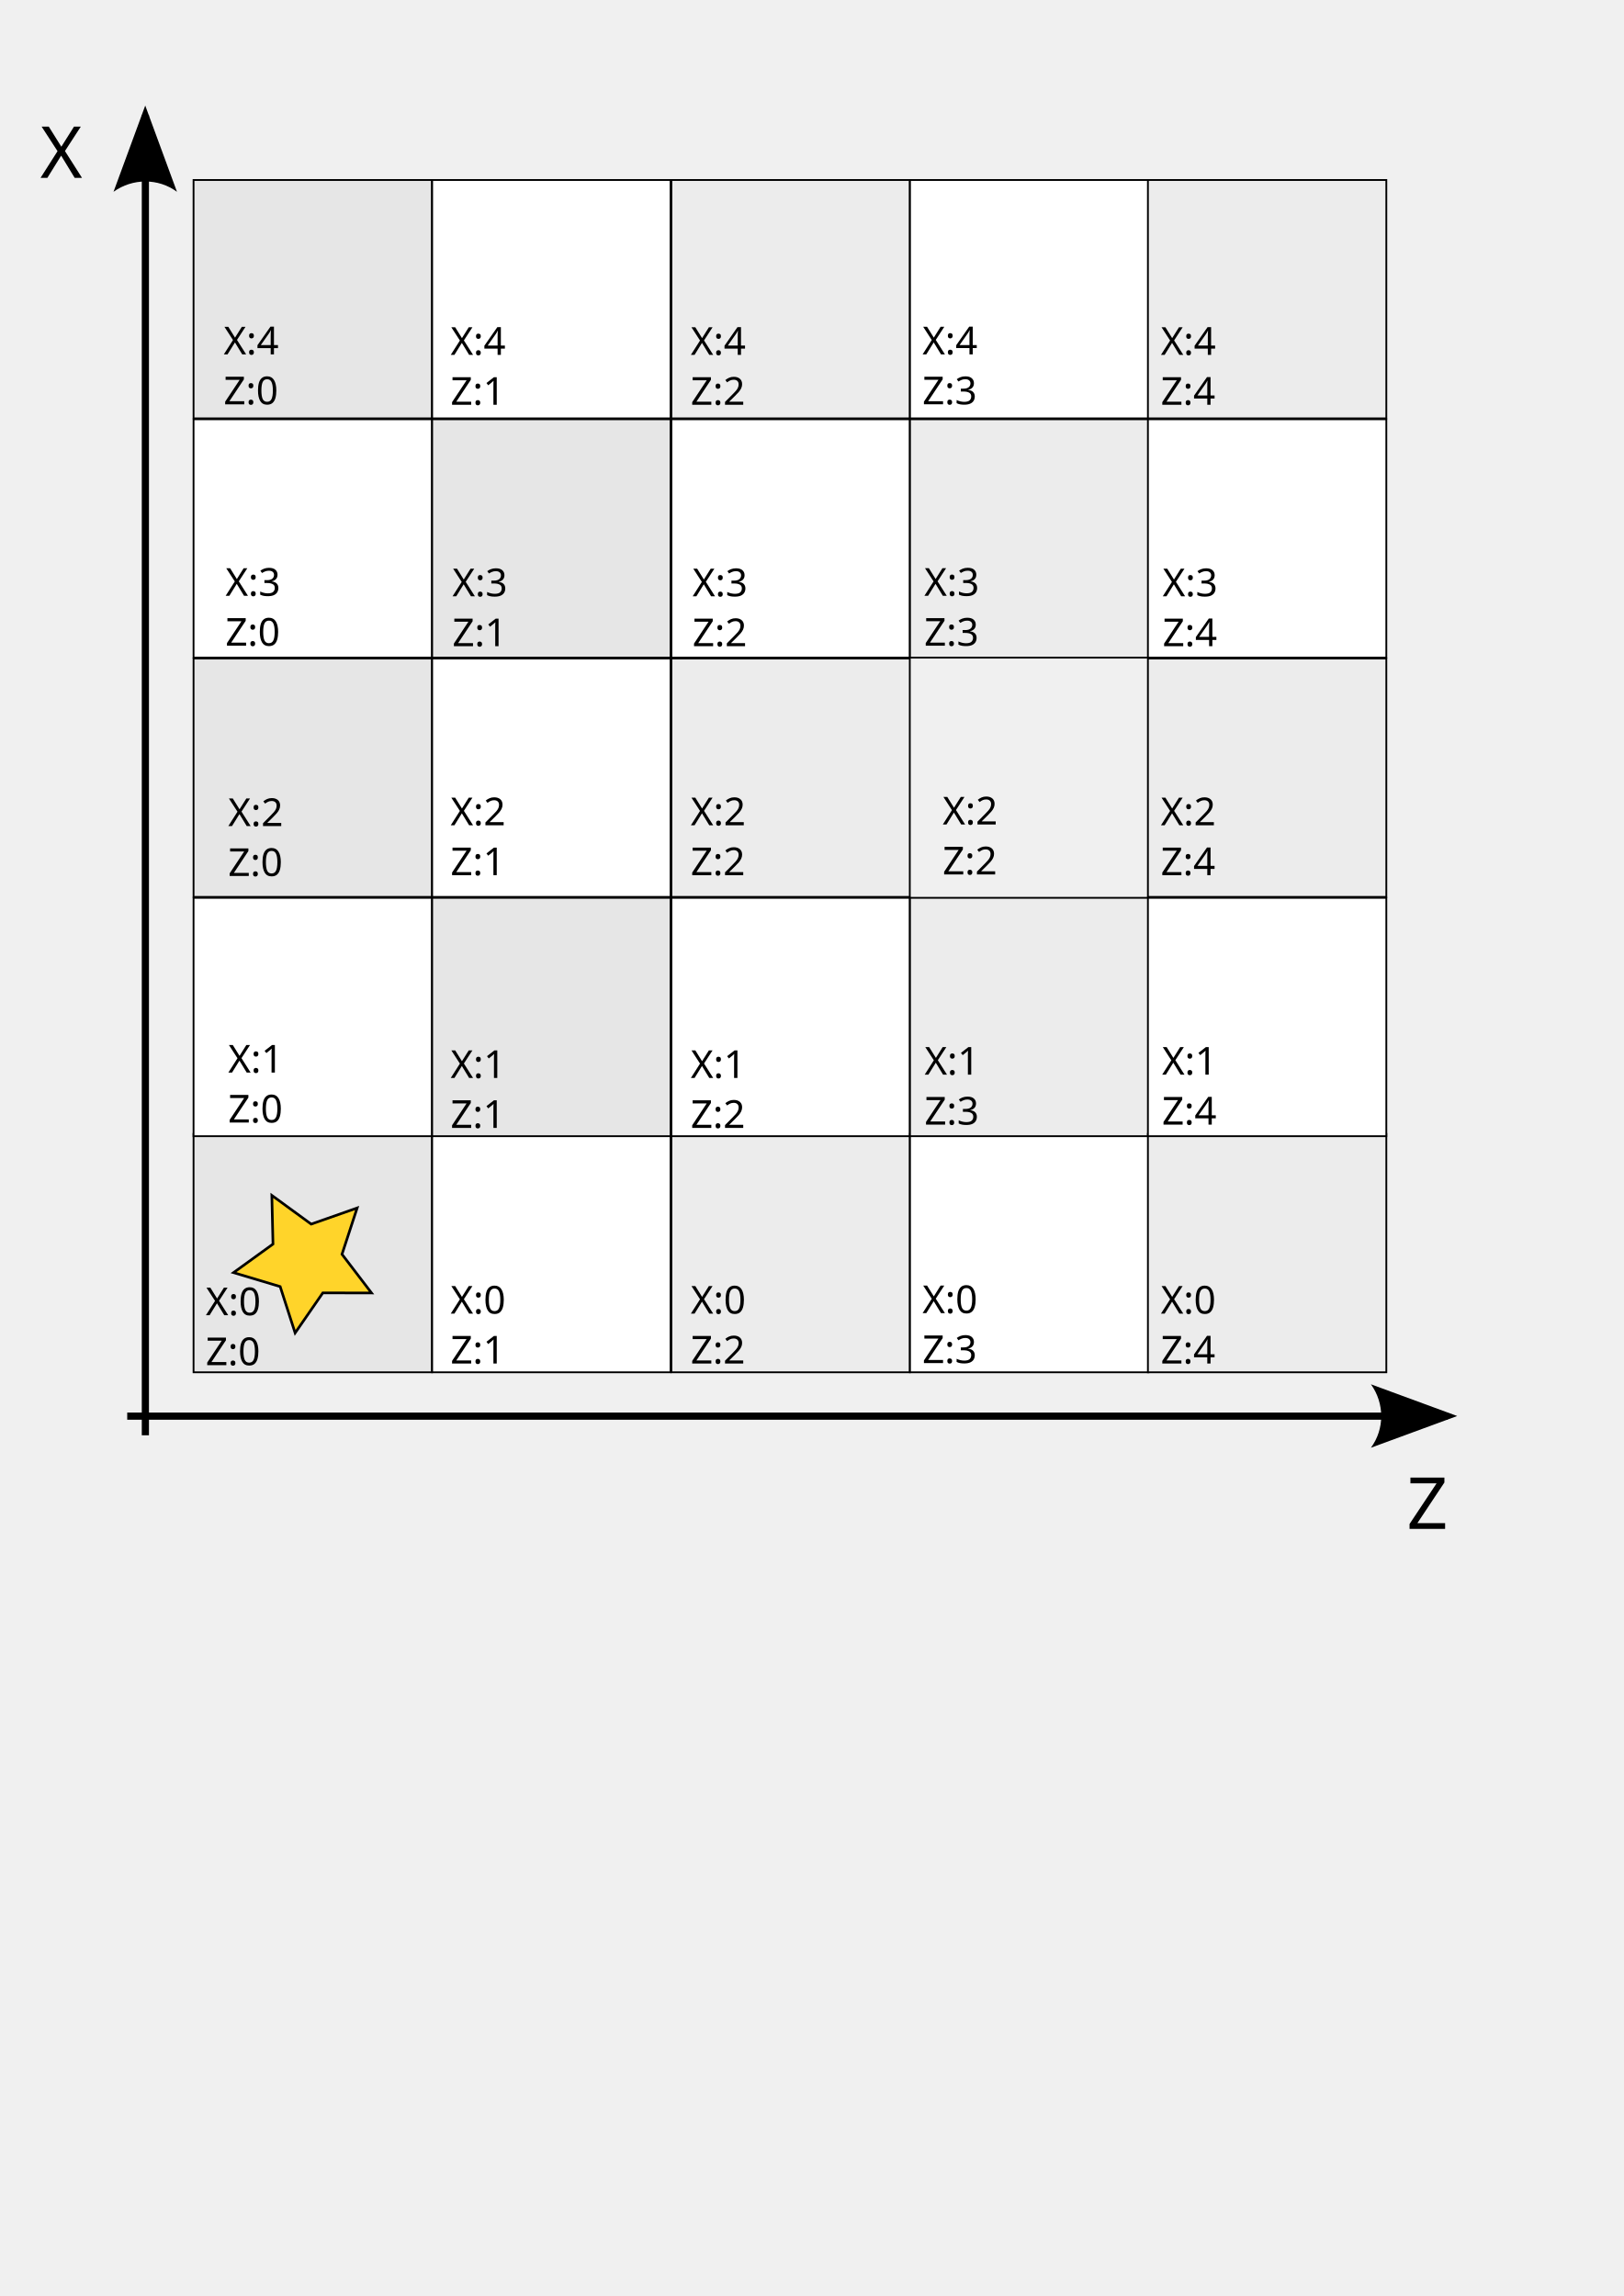
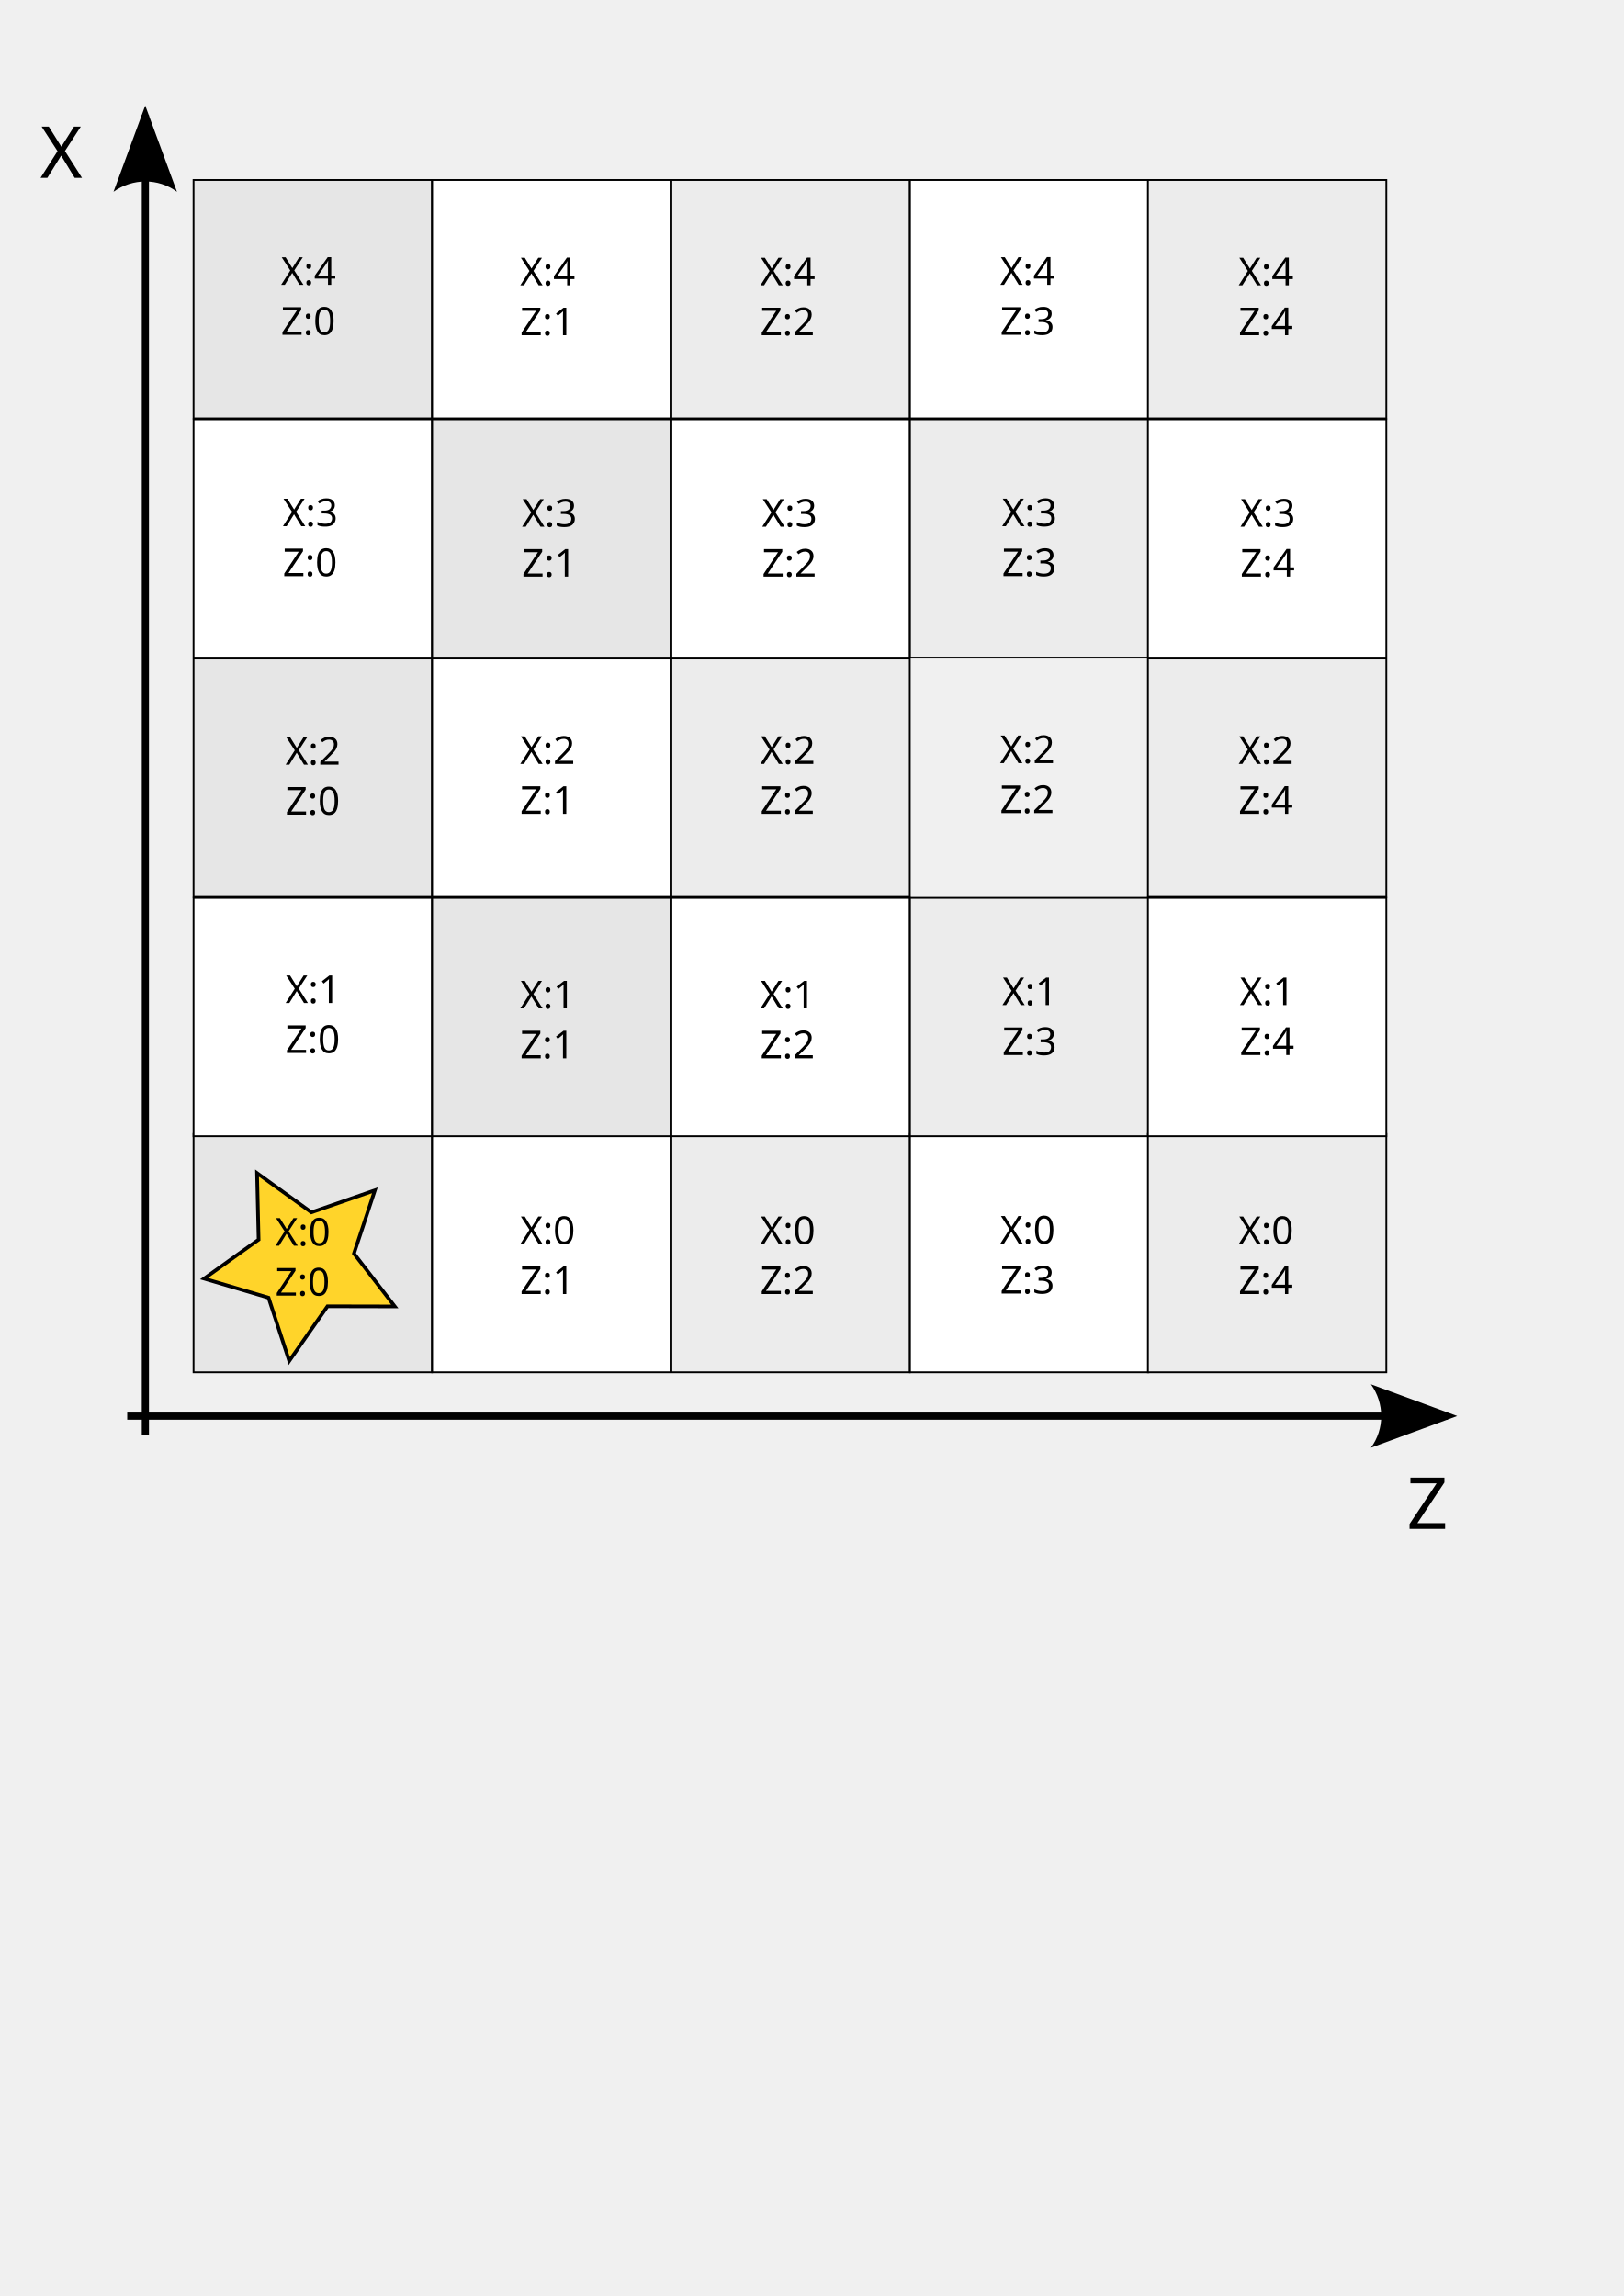
<svg xmlns="http://www.w3.org/2000/svg" version="1.1" id="svg2" height="297mm" width="210mm">
  <defs id="defs4">
    <marker style="overflow:visible" id="Arrow1Sstart" refX="0.0" refY="0.0" orient="auto">
      <path transform="scale(0.2) translate(6,0)" style="fill-rule:evenodd;stroke:#000000;stroke-width:1.0pt" d="M 0.0,0.0 L 5.0,-5.0 L -12.5,0.0 L 5.0,5.0 L 0.0,0.0 z " id="path4279" />
    </marker>
    <marker style="overflow:visible" id="Tail" refX="0.0" refY="0.0" orient="auto">
      <g transform="scale(-1.2)" id="g4303">
        <path style="fill:none;fill-rule:evenodd;stroke:#000000;stroke-width:0.8;stroke-linecap:round" d="M -3.805,-3.959 L 0.544,0" id="path4305" />
        <path style="fill:none;fill-rule:evenodd;stroke:#000000;stroke-width:0.8;stroke-linecap:round" d="M -1.287,-3.959 L 3.062,0" id="path4307" />
        <path style="fill:none;fill-rule:evenodd;stroke:#000000;stroke-width:0.8;stroke-linecap:round" d="M 1.305,-3.959 L 5.654,0" id="path4309" />
        <path style="fill:none;fill-rule:evenodd;stroke:#000000;stroke-width:0.8;stroke-linecap:round" d="M -3.805,4.178 L 0.544,0.22" id="path4311" />
        <path style="fill:none;fill-rule:evenodd;stroke:#000000;stroke-width:0.8;stroke-linecap:round" d="M -1.287,4.178 L 3.062,0.22" id="path4313" />
        <path style="fill:none;fill-rule:evenodd;stroke:#000000;stroke-width:0.8;stroke-linecap:round" d="M 1.305,4.178 L 5.654,0.22" id="path4315" />
      </g>
    </marker>
    <marker style="overflow:visible" id="Arrow2Lstart" refX="0.0" refY="0.0" orient="auto">
      <path transform="scale(1.1) translate(1,0)" d="M 8.719,4.034 L -2.207,0.016 L 8.719,-4.002 C 6.973,-1.63 6.983,1.616 8.719,4.034 z " style="fill-rule:evenodd;stroke-width:0.625;stroke-linejoin:round" id="path4285" />
    </marker>
    <marker style="overflow:visible" id="Arrow1Lstart" refX="0.0" refY="0.0" orient="auto">
      <path transform="scale(0.8) translate(12.5,0)" style="fill-rule:evenodd;stroke:#000000;stroke-width:1.0pt" d="M 0.0,0.0 L 5.0,-5.0 L -12.5,0.0 L 5.0,5.0 L 0.0,0.0 z " id="path4267" />
    </marker>
    <marker style="overflow:visible" id="Arrow2Lstart-1" refX="0" refY="0" orient="auto">
      <path transform="matrix(1.1,0,0,1.1,1.1,0)" d="M 8.719,4.034 -2.207,0.016 8.719,-4.002 c -1.745,2.372 -1.735,5.617 -6e-7,8.035 z" style="fill-rule:evenodd;stroke-width:0.625;stroke-linejoin:round" id="path4285-3" />
    </marker>
    <marker style="overflow:visible" id="Arrow2Lstart-6" refX="0" refY="0" orient="auto">
      <path transform="matrix(1.1,0,0,1.1,1.1,0)" d="M 8.719,4.034 -2.207,0.016 8.719,-4.002 c -1.745,2.372 -1.735,5.617 -6e-7,8.035 z" style="fill-rule:evenodd;stroke-width:0.625;stroke-linejoin:round" id="path4285-0" />
    </marker>
  </defs>
  <g id="layer1">
    <rect y="554.377" x="94.61" height="116.54" width="116.54" id="rect3781" style="fill:#e6e6e6;stroke:#000000;stroke-width:0.877;stroke-opacity:1" />
    <rect y="554.377" x="211.244" height="116.54" width="116.54" id="rect3781-4" style="fill:#ffffff;stroke:#000000;stroke-width:0.877;stroke-opacity:1" />
    <rect y="438.947" x="94.61" height="116.54" width="116.54" id="rect3781-8" style="fill:#ffffff;stroke:#000000;stroke-width:0.877;stroke-opacity:1" />
    <rect y="438.947" x="211.244" height="116.54" width="116.54" id="rect3781-4-2" style="fill:#e6e6e6;stroke:#000000;stroke-width:0.877;stroke-opacity:1" />
    <rect y="321.964" x="94.61" height="116.54" width="116.54" id="rect3781-1" style="fill:#e6e6e6;stroke:#000000;stroke-width:0.877;stroke-opacity:1" />
    <rect y="321.964" x="211.244" height="116.54" width="116.54" id="rect3781-4-7" style="fill:#ffffff;stroke:#000000;stroke-width:0.877;stroke-opacity:1" />
    <rect y="204.981" x="94.61" height="116.54" width="116.54" id="rect3781-7" style="fill:#ffffff;stroke:#000000;stroke-width:0.877;stroke-opacity:1" />
    <rect y="204.981" x="211.244" height="116.54" width="116.54" id="rect3781-4-6" style="fill:#e6e6e6;stroke:#000000;stroke-width:0.877;stroke-opacity:1" />
    <rect y="87.998" x="94.61" height="116.54" width="116.54" id="rect3781-2" style="fill:#e6e6e6;stroke:#000000;stroke-width:0.877;stroke-opacity:1" />
    <rect y="87.998" x="211.244" height="116.54" width="116.54" id="rect3781-4-21" style="fill:#ffffff;stroke:#000000;stroke-width:0.877;stroke-opacity:1" />
    <rect y="554.377" x="328.186" height="116.54" width="116.54" id="rect3781-6" style="fill:#ececec;stroke:#000000;stroke-width:0.877;stroke-opacity:1" />
    <rect y="438.947" x="328.186" height="116.54" width="116.54" id="rect3781-8-8" style="fill:#ffffff;stroke:#000000;stroke-width:0.877;stroke-opacity:1" />
    <rect y="321.964" x="328.186" height="116.54" width="116.54" id="rect3781-1-2" style="fill:#ececec;stroke:#000000;stroke-width:0.877;stroke-opacity:1" />
    <rect y="204.981" x="328.186" height="116.54" width="116.54" id="rect3781-7-9" style="fill:#ffffff;stroke:#000000;stroke-width:0.877;stroke-opacity:1" />
    <rect y="87.998" x="328.186" height="116.54" width="116.54" id="rect3781-2-4" style="fill:#ececec;stroke:#000000;stroke-width:0.877;stroke-opacity:1" />
    <rect y="554.377" x="444.82" height="116.54" width="116.54" id="rect3781-4-1" style="fill:#ffffff;stroke:#000000;stroke-width:0.877;stroke-opacity:1" />
    <rect y="438.947" x="444.82" height="116.54" width="116.54" id="rect3781-4-2-9" style="fill:#ececec;stroke:#000000;stroke-width:0.877;stroke-opacity:1" />
    <rect y="204.981" x="444.82" height="116.54" width="116.54" id="rect3781-4-6-5" style="fill:#ececec;stroke:#000000;stroke-width:0.877;stroke-opacity:1" />
    <rect y="87.998" x="444.82" height="116.54" width="116.54" id="rect3781-4-21-3" style="fill:#ffffff;stroke:#000000;stroke-width:0.877;stroke-opacity:1" />
    <rect y="554.377" x="561.127" height="116.54" width="116.54" id="rect3781-4-1-2" style="fill:#ececec;stroke:#000000;stroke-width:0.877;stroke-opacity:1" />
    <rect y="438.947" x="561.127" height="116.54" width="116.54" id="rect3781-4-2-9-3" style="fill:#ffffff;stroke:#000000;stroke-width:0.877;stroke-opacity:1" />
    <rect y="321.964" x="561.127" height="116.54" width="116.54" id="rect3781-4-7-7-3" style="fill:#ececec;stroke:#000000;stroke-width:0.877;stroke-opacity:1" />
    <rect y="204.981" x="561.127" height="116.54" width="116.54" id="rect3781-4-6-5-4" style="fill:#ffffff;stroke:#000000;stroke-width:0.877;stroke-opacity:1" />
    <rect y="87.998" x="561.127" height="116.54" width="116.54" id="rect3781-4-21-3-1" style="fill:#ececec;stroke:#000000;stroke-width:0.877;stroke-opacity:1" />
    <path id="path4081" d="m 71.06,56.258 c 0,645.463 0,645.463 0,645.463" style="fill:none;stroke:#000000;stroke-width:3.509;stroke-linecap:butt;stroke-linejoin:miter;stroke-miterlimit:10;stroke-dasharray:none;stroke-opacity:1;marker-start:url(#Arrow2Lstart)" />
    <path id="path4081-8" d="m 707.649,692.352 c -645.463,0 -645.463,0 -645.463,0" style="fill:none;stroke:#000000;stroke-width:3.509;stroke-linecap:butt;stroke-linejoin:miter;stroke-miterlimit:10;stroke-dasharray:none;stroke-opacity:1;marker-start:url(#Arrow2Lstart)" />
-     <path transform="matrix(0.6147343,-0.1895794,0.1895794,0.6147343,-18.77875,242.5438)" d="M 119.198,670.525 83.855,659.541 54.771,682.429 54.295,645.422 23.54,624.834 58.589,612.946 l 10.076,-35.612 22.137,29.66 36.983,-1.421 -21.367,30.219 z" id="path5101" style="fill:#ffd42a;stroke:#000000;stroke-width:2;stroke-miterlimit:10;stroke-dasharray:none;stroke-opacity:1" />
+     <path d="m 192.97,638.715 -32.894,-0.07 -18.707,26.755 -10.097,-30.957 -31.513,-9.325 26.654,-19.062 -0.77,-32.518 26.57,19.176 31.038,-10.772 -10.233,30.913 z" id="path5101" style="fill:#ffd42a;stroke:#000000;stroke-width:1.768;stroke-miterlimit:10;stroke-dasharray:none;stroke-opacity:1" />
    <text id="text5103" y="86.965" x="19.673" style="font-style:normal;font-weight:normal;font-size:35.093px;line-height:125%;font-family:Sans;letter-spacing:0px;word-spacing:0px;fill:#000000;fill-opacity:1;stroke:none" xml:space="preserve">
      <tspan y="86.965" x="19.673" id="tspan5105">X</tspan>
    </text>
    <text id="text5107" y="747.467" x="687.696" style="font-style:normal;font-weight:normal;font-size:35.093px;line-height:125%;font-family:Sans;letter-spacing:0px;word-spacing:0px;fill:#000000;fill-opacity:1;stroke:none" xml:space="preserve">
      <tspan y="747.467" x="687.696" id="tspan5109">Z</tspan>
    </text>
-     <text id="text5111-77-44" y="527.014" x="220.262" style="font-style:normal;font-weight:normal;font-size:18.872px;line-height:125%;font-family:Sans;letter-spacing:0px;word-spacing:0px;fill:#000000;fill-opacity:1;stroke:none" xml:space="preserve">
-       <tspan y="527.014" x="220.262" id="tspan5113-9-6">X:1</tspan>
-       <tspan id="tspan5117-3-0" y="551.426" x="220.262">Z:1</tspan>
+     <text id="text5111-77-44" y="493.014" x="254.262" style="font-style:normal;font-weight:normal;font-size:18.872px;line-height:125%;font-family:Sans;letter-spacing:0px;word-spacing:0px;fill:#000000;fill-opacity:1;stroke:none" xml:space="preserve">
+       <tspan y="493.014" x="254.262" id="tspan5113-9-6">X:1</tspan>
+       <tspan id="tspan5117-3-0" y="517.426" x="254.262">Z:1</tspan>
    </text>
-     <text id="text5111-77-44-7" y="642.233" x="220.262" style="font-style:normal;font-weight:normal;font-size:18.872px;line-height:125%;font-family:Sans;letter-spacing:0px;word-spacing:0px;fill:#000000;fill-opacity:1;stroke:none" xml:space="preserve">
-       <tspan y="642.233" x="220.262" id="tspan5113-9-6-6">X:0</tspan>
-       <tspan id="tspan5117-3-0-3" y="666.644" x="220.262">Z:1</tspan>
+     <text id="text5111-77-44-7" y="608.233" x="254.262" style="font-style:normal;font-weight:normal;font-size:18.872px;line-height:125%;font-family:Sans;letter-spacing:0px;word-spacing:0px;fill:#000000;fill-opacity:1;stroke:none" xml:space="preserve">
+       <tspan y="608.233" x="254.262" id="tspan5113-9-6-6">X:0</tspan>
+       <tspan id="tspan5117-3-0-3" y="632.644" x="254.262">Z:1</tspan>
    </text>
-     <text id="text5111-77-44-6" y="642.233" x="337.645" style="font-style:normal;font-weight:normal;font-size:18.872px;line-height:125%;font-family:Sans;letter-spacing:0px;word-spacing:0px;fill:#000000;fill-opacity:1;stroke:none" xml:space="preserve">
-       <tspan y="642.233" x="337.645" id="tspan5113-9-6-1">X:0</tspan>
-       <tspan id="tspan5117-3-0-5" y="666.644" x="337.645">Z:2</tspan>
+     <text id="text5111-77-44-6" y="608.233" x="371.645" style="font-style:normal;font-weight:normal;font-size:18.872px;line-height:125%;font-family:Sans;letter-spacing:0px;word-spacing:0px;fill:#000000;fill-opacity:1;stroke:none" xml:space="preserve">
+       <tspan y="608.233" x="371.645" id="tspan5113-9-6-1">X:0</tspan>
+       <tspan id="tspan5117-3-0-5" y="632.644" x="371.645">Z:2</tspan>
    </text>
-     <text id="text5111-77-44-4" y="641.993" x="450.919" style="font-style:normal;font-weight:normal;font-size:18.872px;line-height:125%;font-family:Sans;letter-spacing:0px;word-spacing:0px;fill:#000000;fill-opacity:1;stroke:none" xml:space="preserve">
-       <tspan y="641.993" x="450.919" id="tspan5113-9-6-2">X:0</tspan>
-       <tspan id="tspan5117-3-0-0" y="666.405" x="450.919">Z:3</tspan>
+     <text id="text5111-77-44-4" y="607.993" x="488.919" style="font-style:normal;font-weight:normal;font-size:18.872px;line-height:125%;font-family:Sans;letter-spacing:0px;word-spacing:0px;fill:#000000;fill-opacity:1;stroke:none" xml:space="preserve">
+       <tspan y="607.993" x="488.919" id="tspan5113-9-6-2">X:0</tspan>
+       <tspan id="tspan5117-3-0-0" y="632.405" x="488.919">Z:3</tspan>
    </text>
-     <text id="text5111-77-44-9" y="642.233" x="567.433" style="font-style:normal;font-weight:normal;font-size:18.872px;line-height:125%;font-family:Sans;letter-spacing:0px;word-spacing:0px;fill:#000000;fill-opacity:1;stroke:none" xml:space="preserve">
-       <tspan y="642.233" x="567.433" id="tspan5113-9-6-7">X:0</tspan>
-       <tspan id="tspan5117-3-0-37" y="666.644" x="567.433">Z:4</tspan>
+     <text id="text5111-77-44-9" y="608.233" x="605.433" style="font-style:normal;font-weight:normal;font-size:18.872px;line-height:125%;font-family:Sans;letter-spacing:0px;word-spacing:0px;fill:#000000;fill-opacity:1;stroke:none" xml:space="preserve">
+       <tspan y="608.233" x="605.433" id="tspan5113-9-6-7">X:0</tspan>
+       <tspan id="tspan5117-3-0-37" y="632.644" x="605.433">Z:4</tspan>
    </text>
-     <text id="text5111-77-44-2" y="527.014" x="337.645" style="font-style:normal;font-weight:normal;font-size:18.872px;line-height:125%;font-family:Sans;letter-spacing:0px;word-spacing:0px;fill:#000000;fill-opacity:1;stroke:none" xml:space="preserve">
-       <tspan y="527.014" x="337.645" id="tspan5113-9-6-60">X:1</tspan>
-       <tspan id="tspan5117-3-0-1" y="551.426" x="337.645">Z:2</tspan>
+     <text id="text5111-77-44-2" y="493.014" x="371.645" style="font-style:normal;font-weight:normal;font-size:18.872px;line-height:125%;font-family:Sans;letter-spacing:0px;word-spacing:0px;fill:#000000;fill-opacity:1;stroke:none" xml:space="preserve">
+       <tspan y="493.014" x="371.645" id="tspan5113-9-6-60">X:1</tspan>
+       <tspan id="tspan5117-3-0-1" y="517.426" x="371.645">Z:2</tspan>
    </text>
-     <text id="text5111-77-44-65" y="403.474" x="567.433" style="font-style:normal;font-weight:normal;font-size:18.872px;line-height:125%;font-family:Sans;letter-spacing:0px;word-spacing:0px;fill:#000000;fill-opacity:1;stroke:none" xml:space="preserve">
-       <tspan y="403.474" x="567.433" id="tspan5113-9-6-75">X:2</tspan>
-       <tspan id="tspan5117-3-0-4" y="427.886" x="567.433">Z:4</tspan>
+     <text id="text5111-77-44-65" y="373.474" x="605.433" style="font-style:normal;font-weight:normal;font-size:18.872px;line-height:125%;font-family:Sans;letter-spacing:0px;word-spacing:0px;fill:#000000;fill-opacity:1;stroke:none" xml:space="preserve">
+       <tspan y="373.474" x="605.433" id="tspan5113-9-6-75">X:2</tspan>
+       <tspan id="tspan5117-3-0-4" y="397.886" x="605.433">Z:4</tspan>
    </text>
-     <text id="text5111-77-44-1" y="403.474" x="337.645" style="font-style:normal;font-weight:normal;font-size:18.872px;line-height:125%;font-family:Sans;letter-spacing:0px;word-spacing:0px;fill:#000000;fill-opacity:1;stroke:none" xml:space="preserve">
-       <tspan y="403.474" x="337.645" id="tspan5113-9-6-20">X:2</tspan>
-       <tspan id="tspan5117-3-0-01" y="427.886" x="337.645">Z:2</tspan>
+     <text id="text5111-77-44-1" y="373.474" x="371.645" style="font-style:normal;font-weight:normal;font-size:18.872px;line-height:125%;font-family:Sans;letter-spacing:0px;word-spacing:0px;fill:#000000;fill-opacity:1;stroke:none" xml:space="preserve">
+       <tspan y="373.474" x="371.645" id="tspan5113-9-6-20">X:2</tspan>
+       <tspan id="tspan5117-3-0-01" y="397.886" x="371.645">Z:2</tspan>
    </text>
-     <text id="text5111-77-44-46" y="403.474" x="220.262" style="font-style:normal;font-weight:normal;font-size:18.872px;line-height:125%;font-family:Sans;letter-spacing:0px;word-spacing:0px;fill:#000000;fill-opacity:1;stroke:none" xml:space="preserve">
-       <tspan y="403.474" x="220.262" id="tspan5113-9-6-0">X:2</tspan>
-       <tspan id="tspan5117-3-0-7" y="427.886" x="220.262">Z:1</tspan>
+     <text id="text5111-77-44-46" y="373.474" x="254.262" style="font-style:normal;font-weight:normal;font-size:18.872px;line-height:125%;font-family:Sans;letter-spacing:0px;word-spacing:0px;fill:#000000;fill-opacity:1;stroke:none" xml:space="preserve">
+       <tspan y="373.474" x="254.262" id="tspan5113-9-6-0">X:2</tspan>
+       <tspan id="tspan5117-3-0-7" y="397.886" x="254.262">Z:1</tspan>
    </text>
-     <text id="text5111-77-44-17" y="291.517" x="221.148" style="font-style:normal;font-weight:normal;font-size:18.872px;line-height:125%;font-family:Sans;letter-spacing:0px;word-spacing:0px;fill:#000000;fill-opacity:1;stroke:none" xml:space="preserve">
-       <tspan y="291.517" x="221.148" id="tspan5113-9-6-77">X:3</tspan>
-       <tspan id="tspan5117-3-0-73" y="315.928" x="221.148">Z:1</tspan>
+     <text id="text5111-77-44-17" y="257.517" x="255.148" style="font-style:normal;font-weight:normal;font-size:18.872px;line-height:125%;font-family:Sans;letter-spacing:0px;word-spacing:0px;fill:#000000;fill-opacity:1;stroke:none" xml:space="preserve">
+       <tspan y="257.517" x="255.148" id="tspan5113-9-6-77">X:3</tspan>
+       <tspan id="tspan5117-3-0-73" y="281.928" x="255.148">Z:1</tspan>
    </text>
-     <text id="text5111-77-44-3" y="291.517" x="338.531" style="font-style:normal;font-weight:normal;font-size:18.872px;line-height:125%;font-family:Sans;letter-spacing:0px;word-spacing:0px;fill:#000000;fill-opacity:1;stroke:none" xml:space="preserve">
-       <tspan y="291.517" x="338.531" id="tspan5113-9-6-5">X:3</tspan>
-       <tspan id="tspan5117-3-0-9" y="315.928" x="338.531">Z:2</tspan>
+     <text id="text5111-77-44-3" y="257.517" x="372.531" style="font-style:normal;font-weight:normal;font-size:18.872px;line-height:125%;font-family:Sans;letter-spacing:0px;word-spacing:0px;fill:#000000;fill-opacity:1;stroke:none" xml:space="preserve">
+       <tspan y="257.517" x="372.531" id="tspan5113-9-6-5">X:3</tspan>
+       <tspan id="tspan5117-3-0-9" y="281.928" x="372.531">Z:2</tspan>
    </text>
-     <text id="text5111-77-44-98" y="291.277" x="451.805" style="font-style:normal;font-weight:normal;font-size:18.872px;line-height:125%;font-family:Sans;letter-spacing:0px;word-spacing:0px;fill:#000000;fill-opacity:1;stroke:none" xml:space="preserve">
-       <tspan y="291.277" x="451.805" id="tspan5113-9-6-18">X:3</tspan>
-       <tspan id="tspan5117-3-0-2" y="315.689" x="451.805">Z:3</tspan>
+     <text id="text5111-77-44-98" y="257.277" x="489.805" style="font-style:normal;font-weight:normal;font-size:18.872px;line-height:125%;font-family:Sans;letter-spacing:0px;word-spacing:0px;fill:#000000;fill-opacity:1;stroke:none" xml:space="preserve">
+       <tspan y="257.277" x="489.805" id="tspan5113-9-6-18">X:3</tspan>
+       <tspan id="tspan5117-3-0-2" y="281.689" x="489.805">Z:3</tspan>
    </text>
-     <text id="text5111-77-44-66" y="291.517" x="568.32" style="font-style:normal;font-weight:normal;font-size:18.872px;line-height:125%;font-family:Sans;letter-spacing:0px;word-spacing:0px;fill:#000000;fill-opacity:1;stroke:none" xml:space="preserve">
-       <tspan y="291.517" x="568.32" id="tspan5113-9-6-03">X:3</tspan>
-       <tspan id="tspan5117-3-0-8" y="315.928" x="568.32">Z:4</tspan>
+     <text id="text5111-77-44-66" y="257.517" x="606.32" style="font-style:normal;font-weight:normal;font-size:18.872px;line-height:125%;font-family:Sans;letter-spacing:0px;word-spacing:0px;fill:#000000;fill-opacity:1;stroke:none" xml:space="preserve">
+       <tspan y="257.517" x="606.32" id="tspan5113-9-6-03">X:3</tspan>
+       <tspan id="tspan5117-3-0-8" y="281.928" x="606.32">Z:4</tspan>
    </text>
-     <text id="text5111-77-44-0" y="173.489" x="567.433" style="font-style:normal;font-weight:normal;font-size:18.872px;line-height:125%;font-family:Sans;letter-spacing:0px;word-spacing:0px;fill:#000000;fill-opacity:1;stroke:none" xml:space="preserve">
-       <tspan y="173.489" x="567.433" id="tspan5113-9-6-12">X:4</tspan>
-       <tspan id="tspan5117-3-0-50" y="197.901" x="567.433">Z:4</tspan>
+     <text id="text5111-77-44-0" y="139.489" x="605.433" style="font-style:normal;font-weight:normal;font-size:18.872px;line-height:125%;font-family:Sans;letter-spacing:0px;word-spacing:0px;fill:#000000;fill-opacity:1;stroke:none" xml:space="preserve">
+       <tspan y="139.489" x="605.433" id="tspan5113-9-6-12">X:4</tspan>
+       <tspan id="tspan5117-3-0-50" y="163.901" x="605.433">Z:4</tspan>
    </text>
-     <text id="text5111-77-44-94" y="173.25" x="450.919" style="font-style:normal;font-weight:normal;font-size:18.872px;line-height:125%;font-family:Sans;letter-spacing:0px;word-spacing:0px;fill:#000000;fill-opacity:1;stroke:none" xml:space="preserve">
-       <tspan y="173.25" x="450.919" id="tspan5113-9-6-78">X:4</tspan>
-       <tspan id="tspan5117-3-0-35" y="197.661" x="450.919">Z:3</tspan>
+     <text id="text5111-77-44-94" y="139.25" x="488.919" style="font-style:normal;font-weight:normal;font-size:18.872px;line-height:125%;font-family:Sans;letter-spacing:0px;word-spacing:0px;fill:#000000;fill-opacity:1;stroke:none" xml:space="preserve">
+       <tspan y="139.25" x="488.919" id="tspan5113-9-6-78">X:4</tspan>
+       <tspan id="tspan5117-3-0-35" y="163.661" x="488.919">Z:3</tspan>
    </text>
-     <text id="text5111-77-44-12" y="173.489" x="337.645" style="font-style:normal;font-weight:normal;font-size:18.872px;line-height:125%;font-family:Sans;letter-spacing:0px;word-spacing:0px;fill:#000000;fill-opacity:1;stroke:none" xml:space="preserve">
-       <tspan y="173.489" x="337.645" id="tspan5113-9-6-01">X:4</tspan>
-       <tspan id="tspan5117-3-0-6" y="197.901" x="337.645">Z:2</tspan>
+     <text id="text5111-77-44-12" y="139.489" x="371.645" style="font-style:normal;font-weight:normal;font-size:18.872px;line-height:125%;font-family:Sans;letter-spacing:0px;word-spacing:0px;fill:#000000;fill-opacity:1;stroke:none" xml:space="preserve">
+       <tspan y="139.489" x="371.645" id="tspan5113-9-6-01">X:4</tspan>
+       <tspan id="tspan5117-3-0-6" y="163.901" x="371.645">Z:2</tspan>
    </text>
-     <text id="text5111-77-44-40" y="173.489" x="220.262" style="font-style:normal;font-weight:normal;font-size:18.872px;line-height:125%;font-family:Sans;letter-spacing:0px;word-spacing:0px;fill:#000000;fill-opacity:1;stroke:none" xml:space="preserve">
-       <tspan y="173.489" x="220.262" id="tspan5113-9-6-61">X:4</tspan>
-       <tspan id="tspan5117-3-0-89" y="197.901" x="220.262">Z:1</tspan>
+     <text id="text5111-77-44-40" y="139.489" x="254.262" style="font-style:normal;font-weight:normal;font-size:18.872px;line-height:125%;font-family:Sans;letter-spacing:0px;word-spacing:0px;fill:#000000;fill-opacity:1;stroke:none" xml:space="preserve">
+       <tspan y="139.489" x="254.262" id="tspan5113-9-6-61">X:4</tspan>
+       <tspan id="tspan5117-3-0-89" y="163.901" x="254.262">Z:1</tspan>
    </text>
-     <text id="text5111-77-44-8" y="173.259" x="109.343" style="font-style:normal;font-weight:normal;font-size:18.872px;line-height:125%;font-family:Sans;letter-spacing:0px;word-spacing:0px;fill:#000000;fill-opacity:1;stroke:none" xml:space="preserve">
-       <tspan id="tspan5117-3-0-14" y="173.259" x="109.343">X:4</tspan>
-       <tspan id="tspan7271" y="197.67" x="109.343">Z:0</tspan>
+     <text id="text5111-77-44-8" y="139.259" x="137.343" style="font-style:normal;font-weight:normal;font-size:18.872px;line-height:125%;font-family:Sans;letter-spacing:0px;word-spacing:0px;fill:#000000;fill-opacity:1;stroke:none" xml:space="preserve">
+       <tspan id="tspan5117-3-0-14" y="139.259" x="137.343">X:4</tspan>
+       <tspan id="tspan7271" y="163.67" x="137.343">Z:0</tspan>
    </text>
-     <text id="text5111-77-44-39" y="291.286" x="110.229" style="font-style:normal;font-weight:normal;font-size:18.872px;line-height:125%;font-family:Sans;letter-spacing:0px;word-spacing:0px;fill:#000000;fill-opacity:1;stroke:none" xml:space="preserve">
-       <tspan y="291.286" x="110.229" id="tspan5113-9-6-8">X:3</tspan>
-       <tspan id="tspan5117-3-0-80" y="315.698" x="110.229">Z:0</tspan>
+     <text id="text5111-77-44-39" y="257.286" x="138.229" style="font-style:normal;font-weight:normal;font-size:18.872px;line-height:125%;font-family:Sans;letter-spacing:0px;word-spacing:0px;fill:#000000;fill-opacity:1;stroke:none" xml:space="preserve">
+       <tspan y="257.286" x="138.229" id="tspan5113-9-6-8">X:3</tspan>
+       <tspan id="tspan5117-3-0-80" y="281.698" x="138.229">Z:0</tspan>
    </text>
    <text id="text7273" y="510.92" x="470.731" style="font-size:40px;font-style:normal;font-weight:normal;line-height:125%;letter-spacing:0px;word-spacing:0px;fill:#000000;fill-opacity:1;stroke:none;font-family:Sans" xml:space="preserve">
      <tspan id="tspan7277" y="510.92" x="470.731" />
    </text>
-     <text id="text5111-77-44-13" y="524.387" x="111.544" style="font-style:normal;font-weight:normal;font-size:18.872px;line-height:125%;font-family:Sans;letter-spacing:0px;word-spacing:0px;fill:#000000;fill-opacity:1;stroke:none" xml:space="preserve">
-       <tspan y="524.387" x="111.544" id="tspan5113-9-6-611">X:1</tspan>
-       <tspan id="tspan5117-3-0-51" y="548.799" x="111.544">Z:0</tspan>
+     <text id="text5111-77-44-13" y="490.387" x="139.544" style="font-style:normal;font-weight:normal;font-size:18.872px;line-height:125%;font-family:Sans;letter-spacing:0px;word-spacing:0px;fill:#000000;fill-opacity:1;stroke:none" xml:space="preserve">
+       <tspan y="490.387" x="139.544" id="tspan5113-9-6-611">X:1</tspan>
+       <tspan id="tspan5117-3-0-51" y="514.799" x="139.544">Z:0</tspan>
    </text>
-     <text id="text5111-77-44-32" y="403.859" x="111.544" style="font-style:normal;font-weight:normal;font-size:18.872px;line-height:125%;font-family:Sans;letter-spacing:0px;word-spacing:0px;fill:#000000;fill-opacity:1;stroke:none" xml:space="preserve">
-       <tspan y="403.859" x="111.544" id="tspan5113-9-6-29">X:2</tspan>
-       <tspan id="tspan5117-3-0-13" y="428.271" x="111.544">Z:0</tspan>
+     <text id="text5111-77-44-32" y="373.859" x="139.544" style="font-style:normal;font-weight:normal;font-size:18.872px;line-height:125%;font-family:Sans;letter-spacing:0px;word-spacing:0px;fill:#000000;fill-opacity:1;stroke:none" xml:space="preserve">
+       <tspan y="373.859" x="139.544" id="tspan5113-9-6-29">X:2</tspan>
+       <tspan id="tspan5117-3-0-13" y="398.271" x="139.544">Z:0</tspan>
    </text>
-     <text id="text5111-77-44-1-0" y="403.097" x="460.794" style="font-style:normal;font-weight:normal;font-size:18.872px;line-height:125%;font-family:Sans;letter-spacing:0px;word-spacing:0px;fill:#000000;fill-opacity:1;stroke:none" xml:space="preserve">
-       <tspan y="403.097" x="460.794" id="tspan5113-9-6-20-2">X:2</tspan>
-       <tspan id="tspan5117-3-0-01-0" y="427.509" x="460.794">Z:2</tspan>
+     <text id="text5111-77-44-1-0" y="373.097" x="488.794" style="font-style:normal;font-weight:normal;font-size:18.872px;line-height:125%;font-family:Sans;letter-spacing:0px;word-spacing:0px;fill:#000000;fill-opacity:1;stroke:none" xml:space="preserve">
+       <tspan y="373.097" x="488.794" id="tspan5113-9-6-20-2">X:2</tspan>
+       <tspan id="tspan5117-3-0-01-0" y="397.509" x="488.794">Z:2</tspan>
    </text>
-     <text id="text5111-77-44-1-5" y="525.398" x="451.932" style="font-style:normal;font-weight:normal;font-size:18.872px;line-height:125%;font-family:Sans;letter-spacing:0px;word-spacing:0px;fill:#000000;fill-opacity:1;stroke:none" xml:space="preserve">
-       <tspan y="525.398" x="451.932" id="tspan5113-9-6-20-0">X:1</tspan>
-       <tspan id="tspan5117-3-0-01-1" y="549.809" x="451.932">Z:3</tspan>
+     <text id="text5111-77-44-1-5" y="491.398" x="489.932" style="font-style:normal;font-weight:normal;font-size:18.872px;line-height:125%;font-family:Sans;letter-spacing:0px;word-spacing:0px;fill:#000000;fill-opacity:1;stroke:none" xml:space="preserve">
+       <tspan y="491.398" x="489.932" id="tspan5113-9-6-20-0">X:1</tspan>
+       <tspan id="tspan5117-3-0-01-1" y="515.809" x="489.932">Z:3</tspan>
    </text>
-     <text id="text5111-77-44-1-2" y="525.398" x="568.029" style="font-style:normal;font-weight:normal;font-size:18.872px;line-height:125%;font-family:Sans;letter-spacing:0px;word-spacing:0px;fill:#000000;fill-opacity:1;stroke:none" xml:space="preserve">
-       <tspan y="525.398" x="568.029" id="tspan5113-9-6-20-8">X:1</tspan>
-       <tspan id="tspan5117-3-0-01-6" y="549.809" x="568.029">Z:4</tspan>
+     <text id="text5111-77-44-1-2" y="491.398" x="606.029" style="font-style:normal;font-weight:normal;font-size:18.872px;line-height:125%;font-family:Sans;letter-spacing:0px;word-spacing:0px;fill:#000000;fill-opacity:1;stroke:none" xml:space="preserve">
+       <tspan y="491.398" x="606.029" id="tspan5113-9-6-20-8">X:1</tspan>
+       <tspan id="tspan5117-3-0-01-6" y="515.809" x="606.029">Z:4</tspan>
    </text>
-     <text id="text5111-77-44-13-5" y="643.027" x="100.576" style="font-style:normal;font-weight:normal;font-size:18.872px;line-height:125%;font-family:Sans;letter-spacing:0px;word-spacing:0px;fill:#000000;fill-opacity:1;stroke:none" xml:space="preserve">
-       <tspan y="643.027" x="100.576" id="tspan5113-9-6-611-0">X:0</tspan>
-       <tspan id="tspan5117-3-0-51-0" y="667.438" x="100.576">Z:0</tspan>
+     <text id="text5111-77-44-13-5" y="609.027" x="134.576" style="font-style:normal;font-weight:normal;font-size:18.872px;line-height:125%;font-family:Sans;letter-spacing:0px;word-spacing:0px;fill:#000000;fill-opacity:1;stroke:none" xml:space="preserve">
+       <tspan y="609.027" x="134.576" id="tspan5113-9-6-611-0">X:0</tspan>
+       <tspan id="tspan5117-3-0-51-0" y="633.438" x="134.576">Z:0</tspan>
    </text>
  </g>
</svg>
